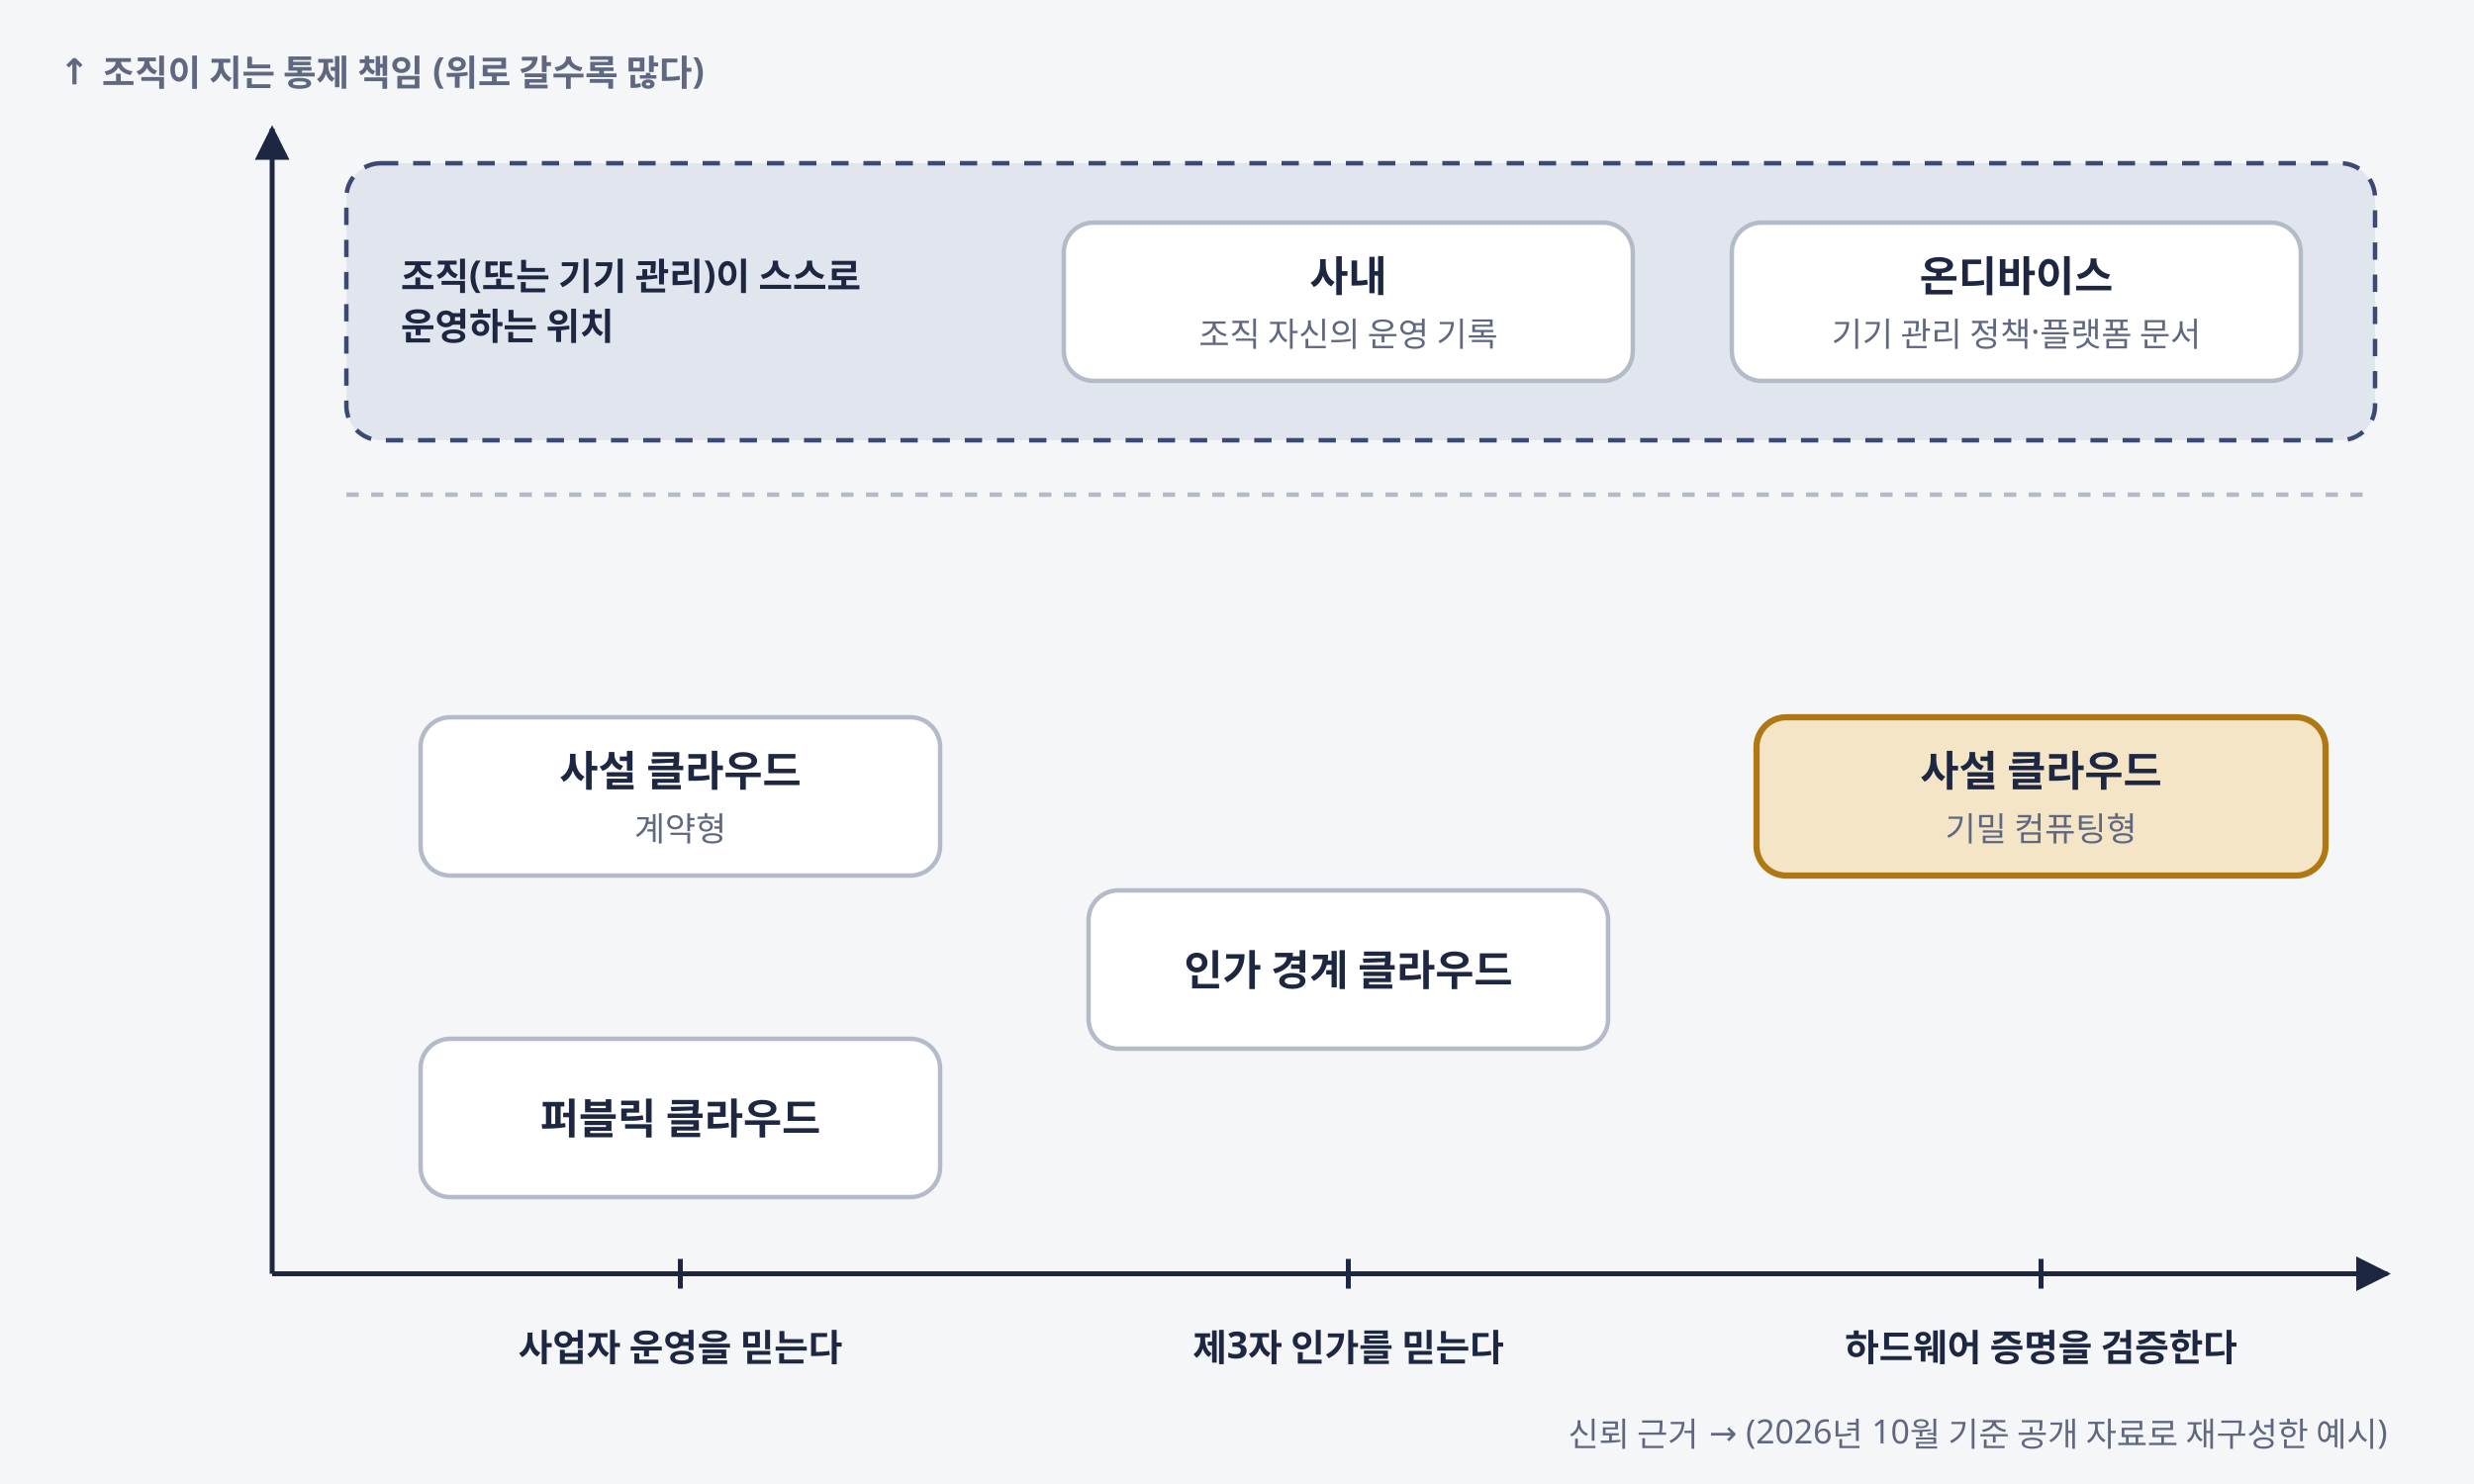
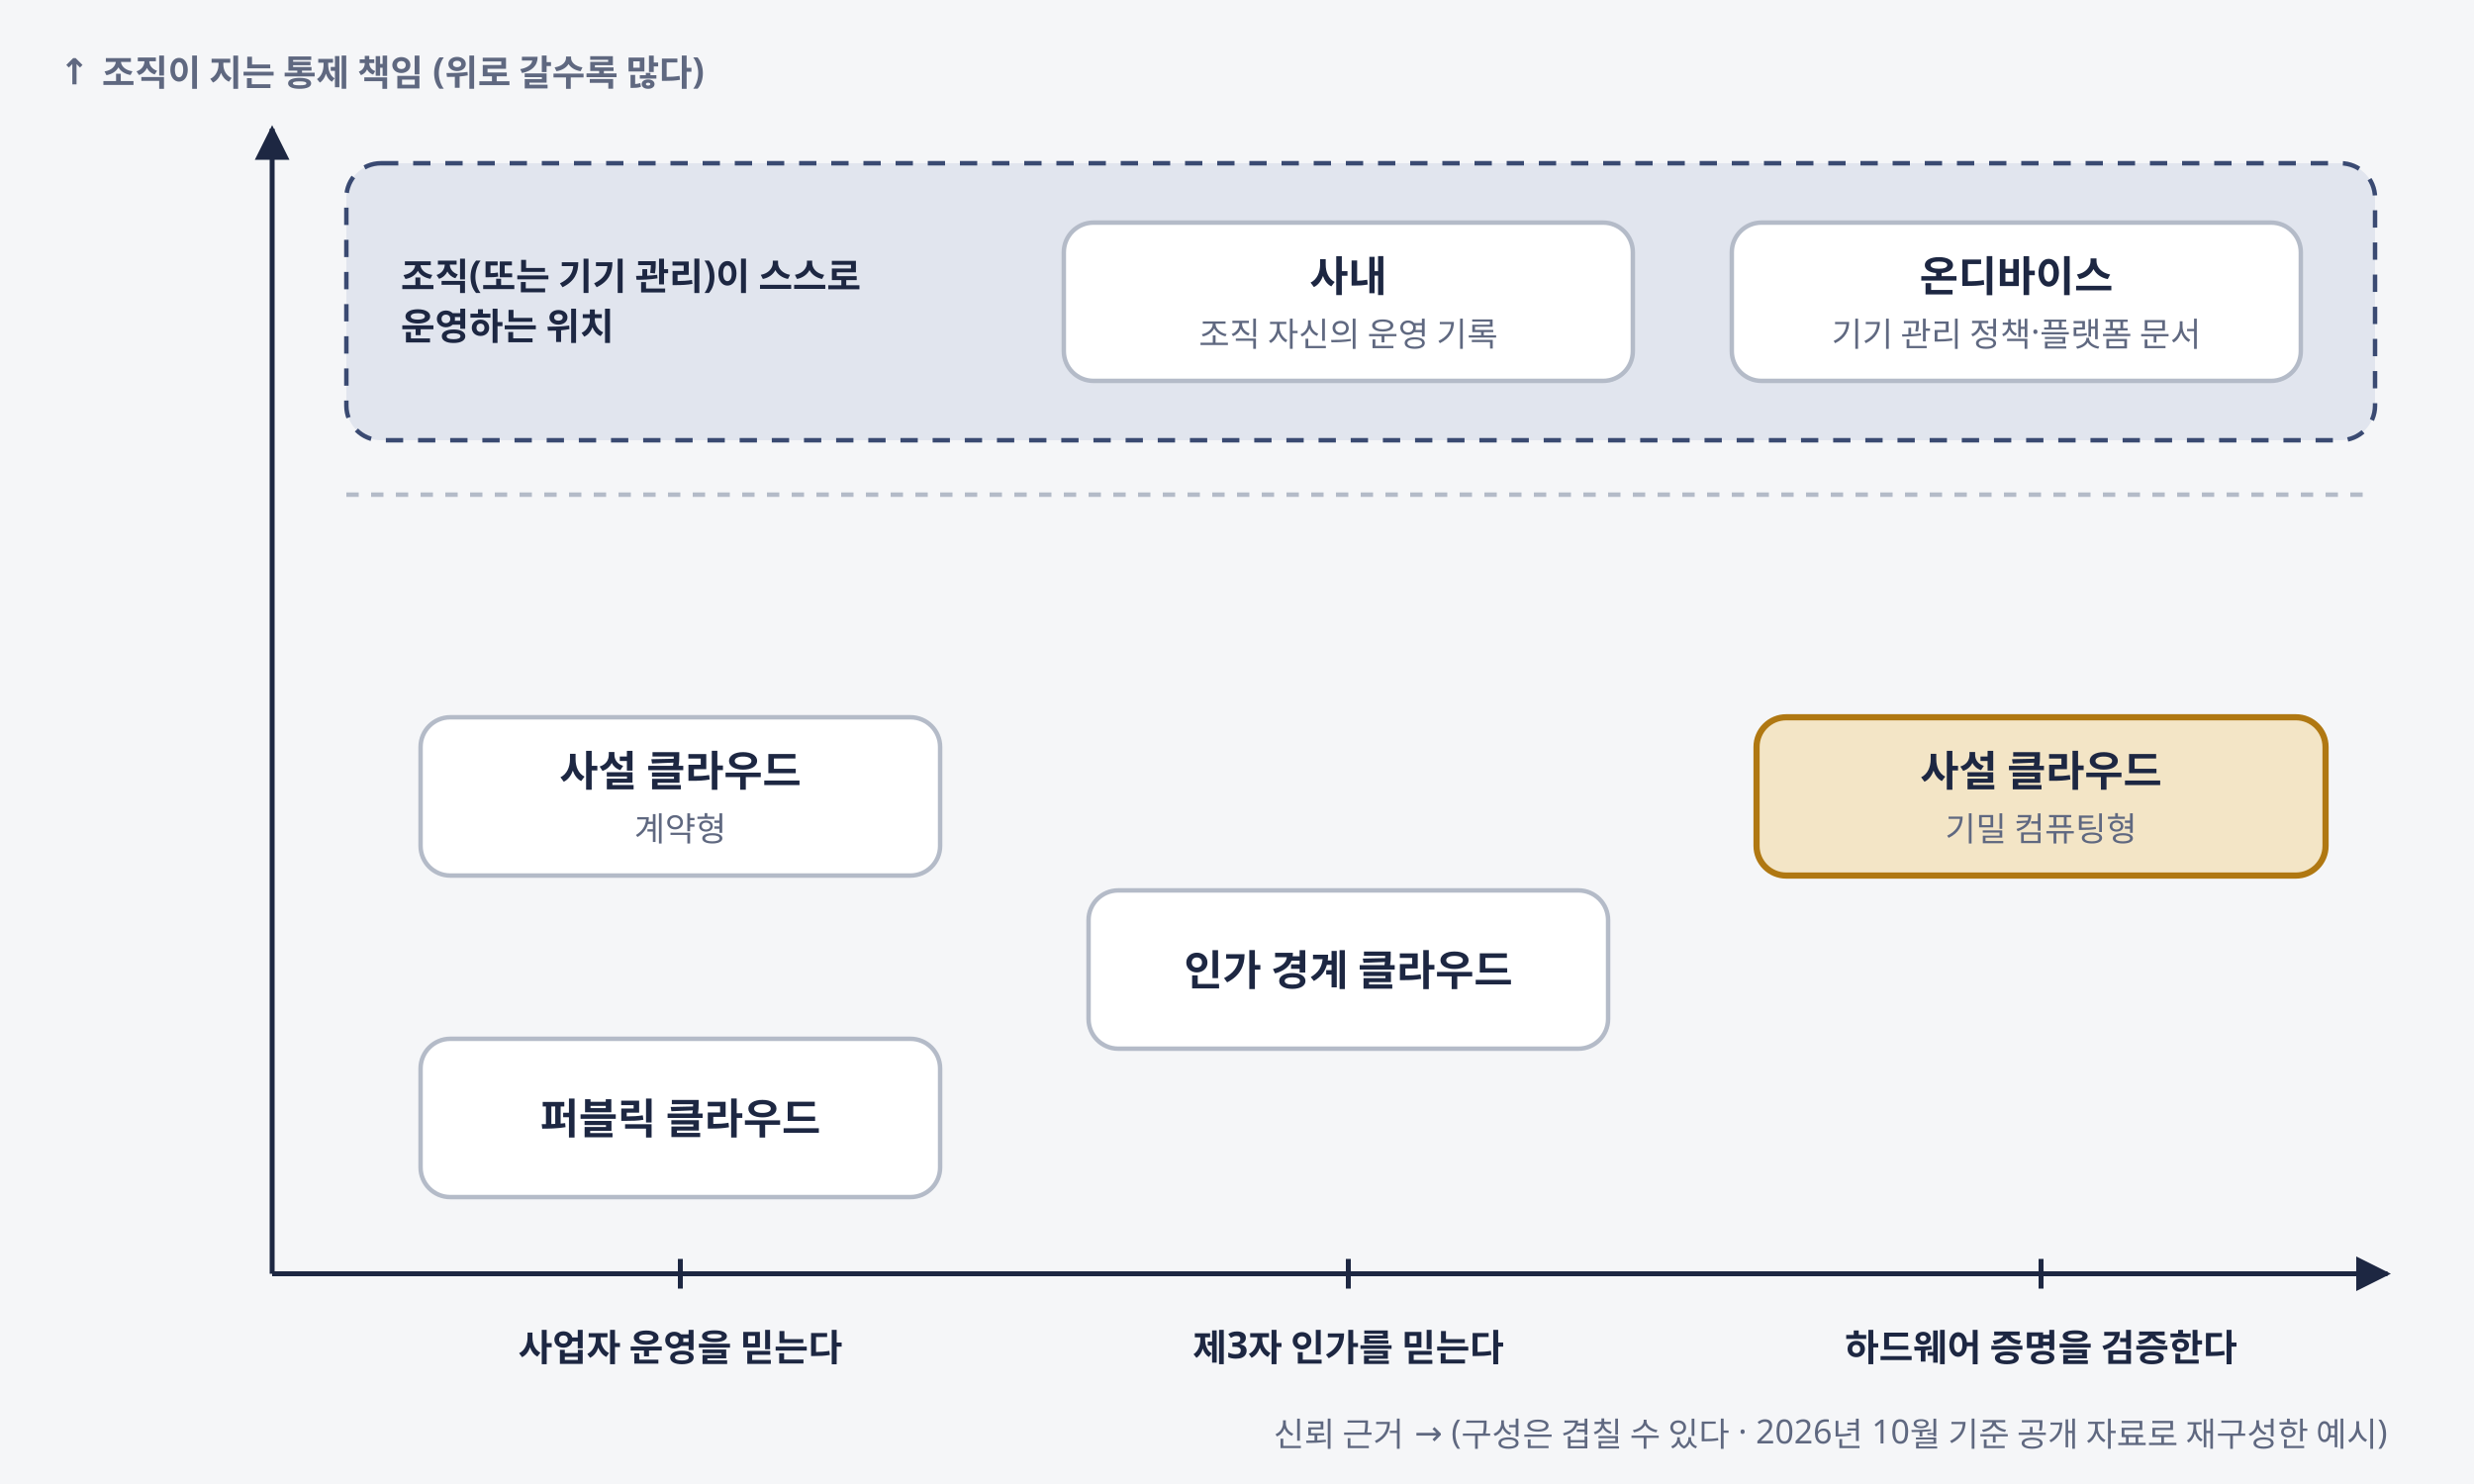
- <svg xmlns="http://www.w3.org/2000/svg" viewBox="0 0 1000 600" role="img" aria-label="배치 위치 6분류와 신뢰 근거" font-family="Pretendard,'Apple SD Gothic Neo','Noto Sans KR',sans-serif">
+ <svg xmlns="http://www.w3.org/2000/svg" viewBox="0 0 1000 600" role="img" aria-label="배치의 대표 구성 여섯 가지와 신뢰 근거" font-family="Pretendard,'Apple SD Gothic Neo','Noto Sans KR',sans-serif">
  <defs>
    <marker id="mi" viewBox="0 0 10 10" refX="9" refY="5" markerWidth="7" markerHeight="7" orient="auto-start-reverse">
      <path d="M0,0L10,5L0,10z" fill="#1D2742" />
    </marker>
    <marker id="mc" viewBox="0 0 10 10" refX="9" refY="5" markerWidth="8" markerHeight="8" orient="auto-start-reverse">
      <path d="M0,0L10,5L0,10z" fill="#B07812" />
    </marker>
  </defs>
  <rect width="1000" height="600" fill="#F5F6F8" />
  <text fill="#5F6880" font-size="14.5" font-weight="700" text-anchor="start" dominant-baseline="middle">
    <tspan x="24.0" y="30.0">↑ 조직이 지는 통제 책임 (위로 갈수록 많다)</tspan>
  </text>
  <path d="M110,515 L110,52" fill="none" stroke="#1D2742" stroke-width="2" marker-end="url(#mi)" />
  <path d="M110,515 L965,515" fill="none" stroke="#1D2742" stroke-width="2" marker-end="url(#mi)" />
  <rect x="140" y="66" width="820" height="112" rx="14" fill="#E1E5EE" stroke="#3A4A72" stroke-width="1.8" stroke-dasharray="7 6" />
  <text fill="#1D2742" font-size="15" font-weight="700" text-anchor="start" dominant-baseline="middle">
    <tspan x="162.0" y="111.9">조직(또는 기기 관리)이 스스로</tspan>
    <tspan x="162.0" y="132.1">운영하는 위치</tspan>
  </text>
  <rect x="430" y="90" width="230" height="64" rx="12" fill="#FFFFFF" stroke="#B4BBC8" stroke-width="1.8" />
  <text x="545.0" y="117.8" fill="#1D2742" font-size="17" font-weight="700" text-anchor="middle">사내</text>
  <text x="545.0" y="140.0" fill="#5F6880" font-size="13.5" font-weight="400" text-anchor="middle">조직 자신의 운영 기록</text>
  <rect x="700" y="90" width="230" height="64" rx="12" fill="#FFFFFF" stroke="#B4BBC8" stroke-width="1.8" />
  <text x="815.0" y="117.8" fill="#1D2742" font-size="17" font-weight="700" text-anchor="middle">온디바이스</text>
  <text x="815.0" y="140.0" fill="#5F6880" font-size="13.5" font-weight="400" text-anchor="middle">기기 관리 정책·플랫폼 문서</text>
  <line x1="140" y1="200" x2="960" y2="200" stroke="#B4BBC8" stroke-width="1.8" stroke-dasharray="5 5" />
  <rect x="170" y="290" width="210" height="64" rx="12" fill="#FFFFFF" stroke="#B4BBC8" stroke-width="1.8" />
  <text x="275.0" y="317.8" fill="#1D2742" font-size="17" font-weight="700" text-anchor="middle">사설 클라우드</text>
  <text x="275.0" y="340.0" fill="#5F6880" font-size="13.5" font-weight="400" text-anchor="middle">계약형</text>
  <rect x="170" y="420" width="210" height="64" rx="12" fill="#FFFFFF" stroke="#B4BBC8" stroke-width="1.8" />
  <text x="275.0" y="458.4" fill="#1D2742" font-size="17" font-weight="700" text-anchor="middle">퍼블릭 클라우드</text>
  <rect x="440" y="360" width="210" height="64" rx="12" fill="#FFFFFF" stroke="#B4BBC8" stroke-width="1.8" />
  <text x="545.0" y="398.4" fill="#1D2742" font-size="17" font-weight="700" text-anchor="middle">인가 경계 클라우드</text>
  <rect x="710" y="290" width="230" height="64" rx="12" fill="#F3E5C6" stroke="#B07812" stroke-width="2.5" />
  <text x="825.0" y="317.8" fill="#1D2742" font-size="17" font-weight="700" text-anchor="middle">사설 클라우드</text>
  <text x="825.0" y="340.0" fill="#5F6880" font-size="13.5" font-weight="400" text-anchor="middle">기밀 컴퓨팅형</text>
  <line x1="275" y1="509" x2="275" y2="521" stroke="#1D2742" stroke-width="2" />
  <text fill="#1D2742" font-size="15" font-weight="700" text-anchor="middle" dominant-baseline="middle">
    <tspan x="275.0" y="545.0">사업자 운영을 믿는다</tspan>
  </text>
  <line x1="545" y1="509" x2="545" y2="521" stroke="#1D2742" stroke-width="2" />
  <text fill="#1D2742" font-size="15" font-weight="700" text-anchor="middle" dominant-baseline="middle">
    <tspan x="545.0" y="545.0">제3자 인가를 믿는다</tspan>
  </text>
  <line x1="825" y1="509" x2="825" y2="521" stroke="#1D2742" stroke-width="2" />
  <text fill="#1D2742" font-size="15" font-weight="700" text-anchor="middle" dominant-baseline="middle">
    <tspan x="825.0" y="545.0">하드웨어 증명을 검증한다</tspan>
  </text>
  <text fill="#5F6880" font-size="13.5" font-weight="400" text-anchor="end" dominant-baseline="middle">
-     <tspan x="965.0" y="580.0">신뢰 근거 →  (2026년 10월 기준 공개 자료로 재구성한 예시)</tspan>
+     <tspan x="965.0" y="580.0">신뢰 근거 →  (구성은 겹칠 수 있다 · 2026년 10월 기준 공개 자료로 재구성한 예시)</tspan>
  </text>
</svg>
